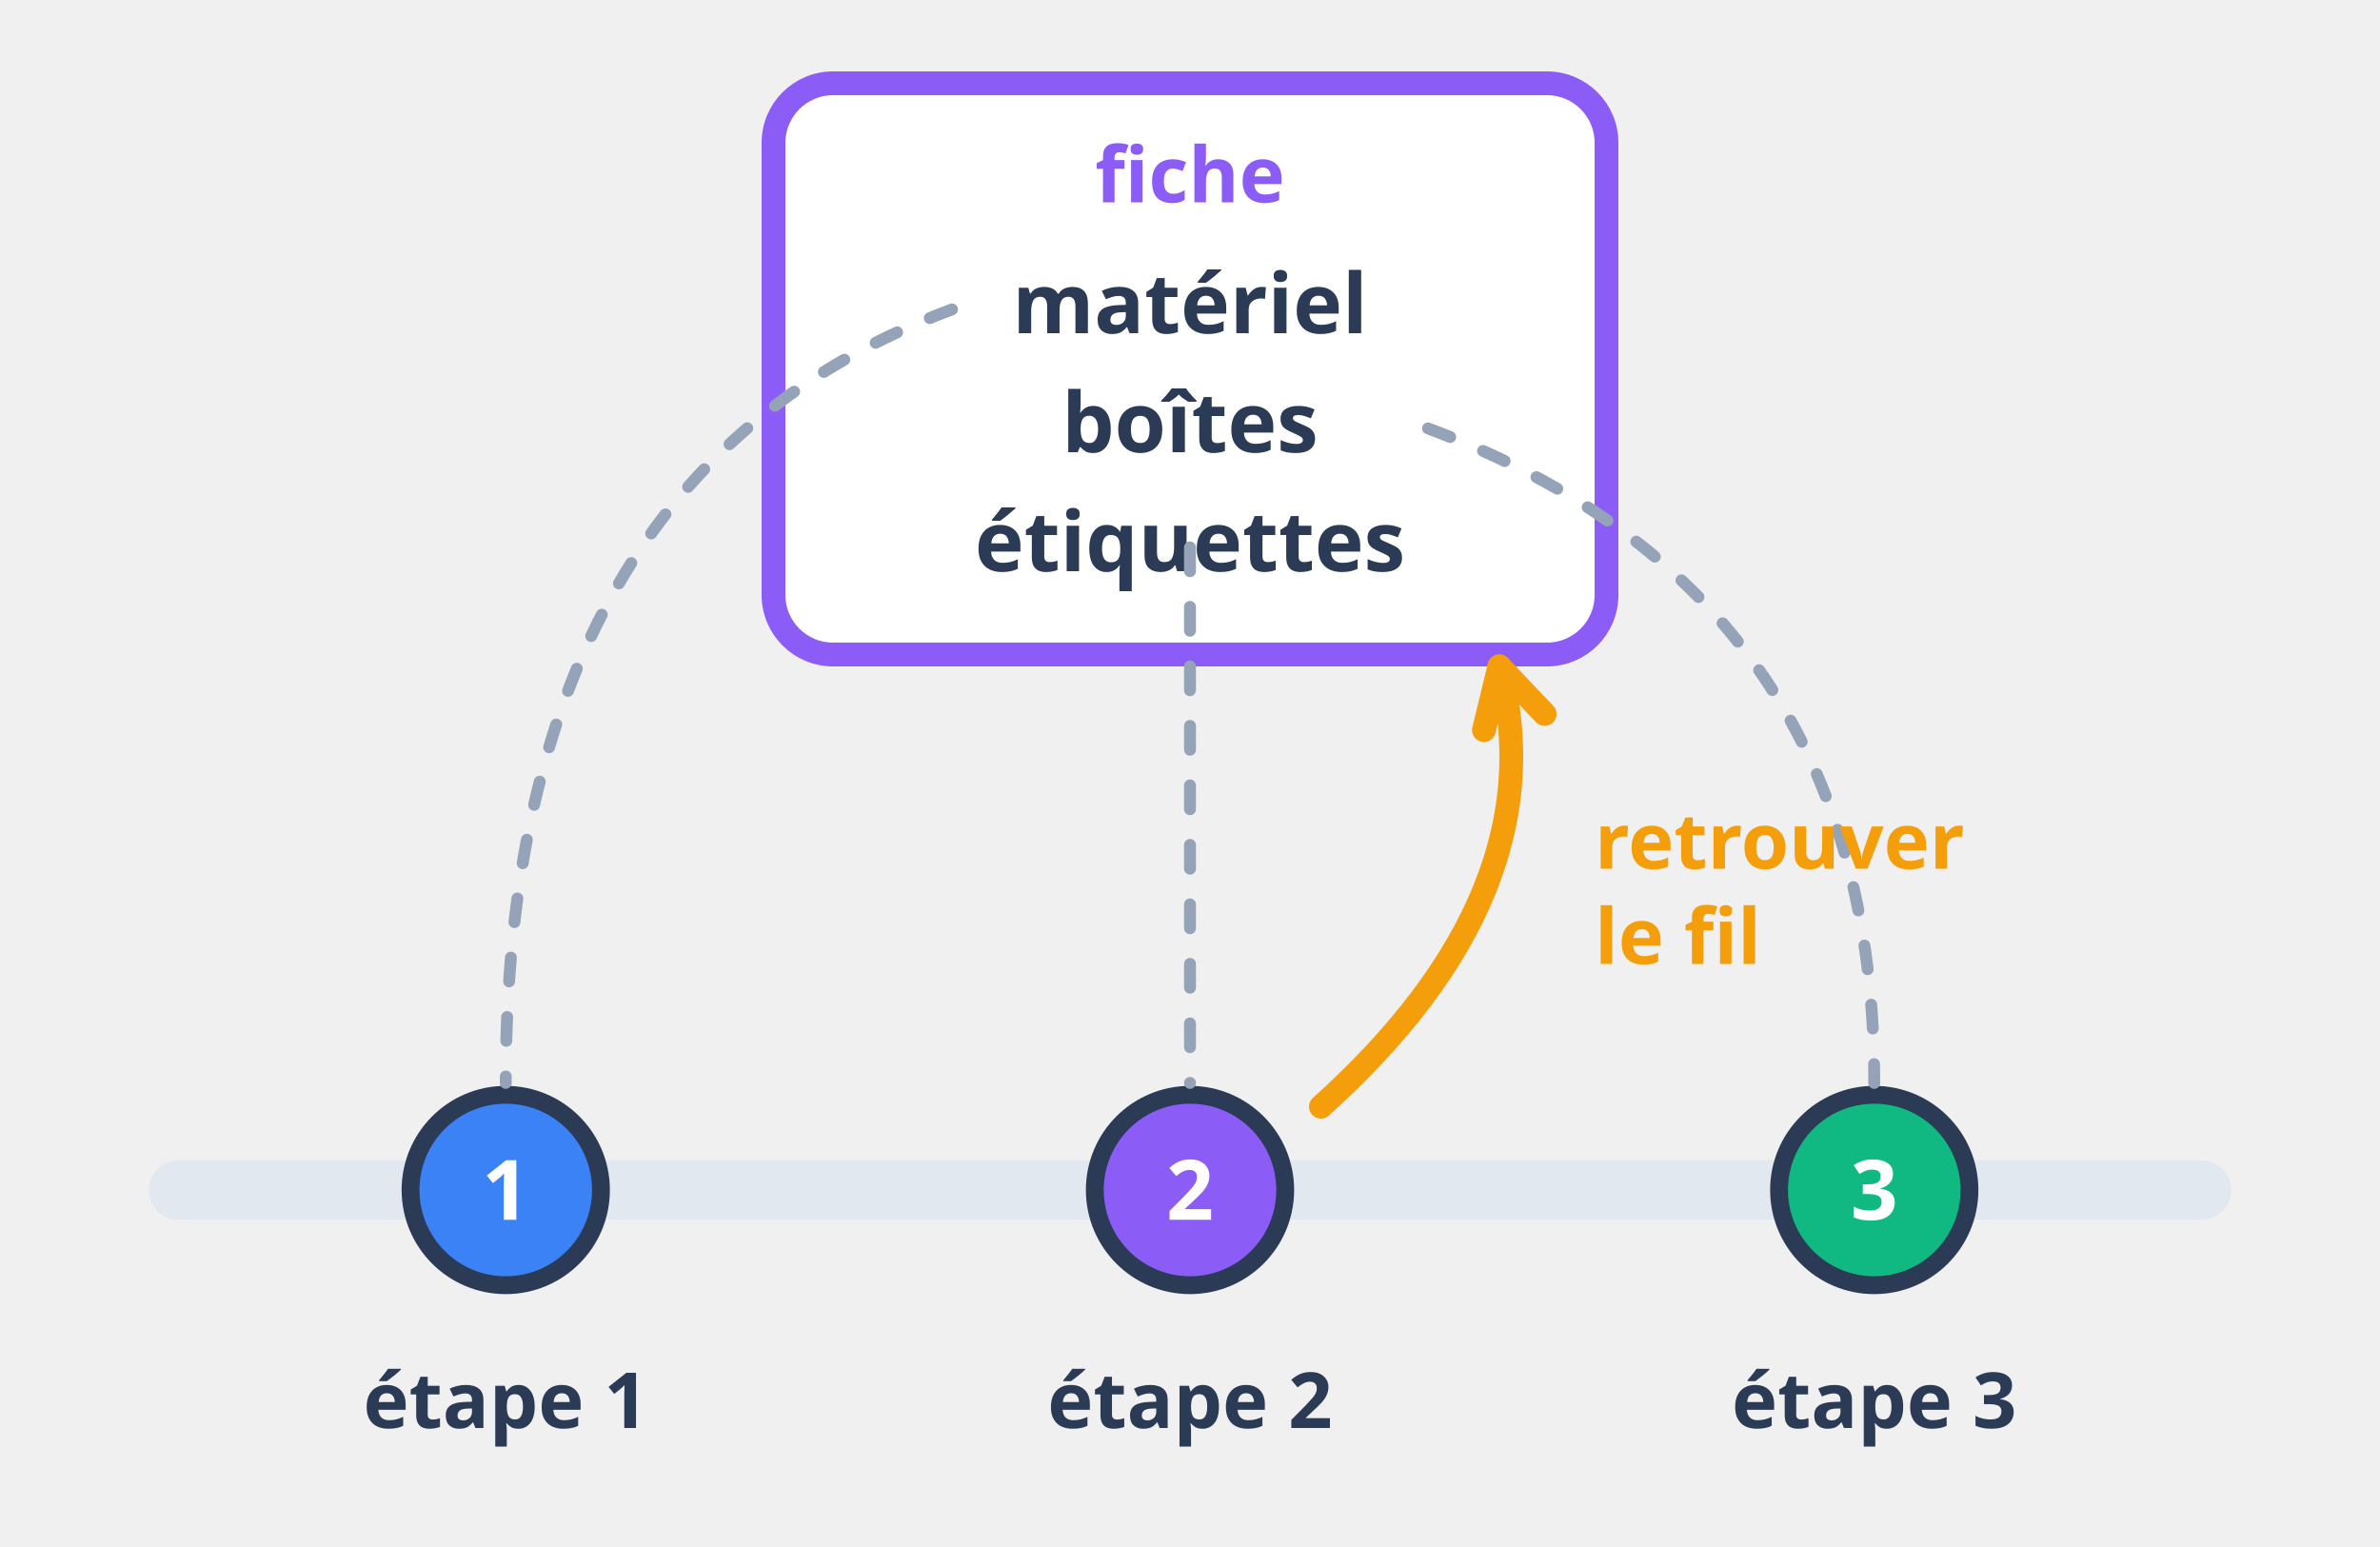
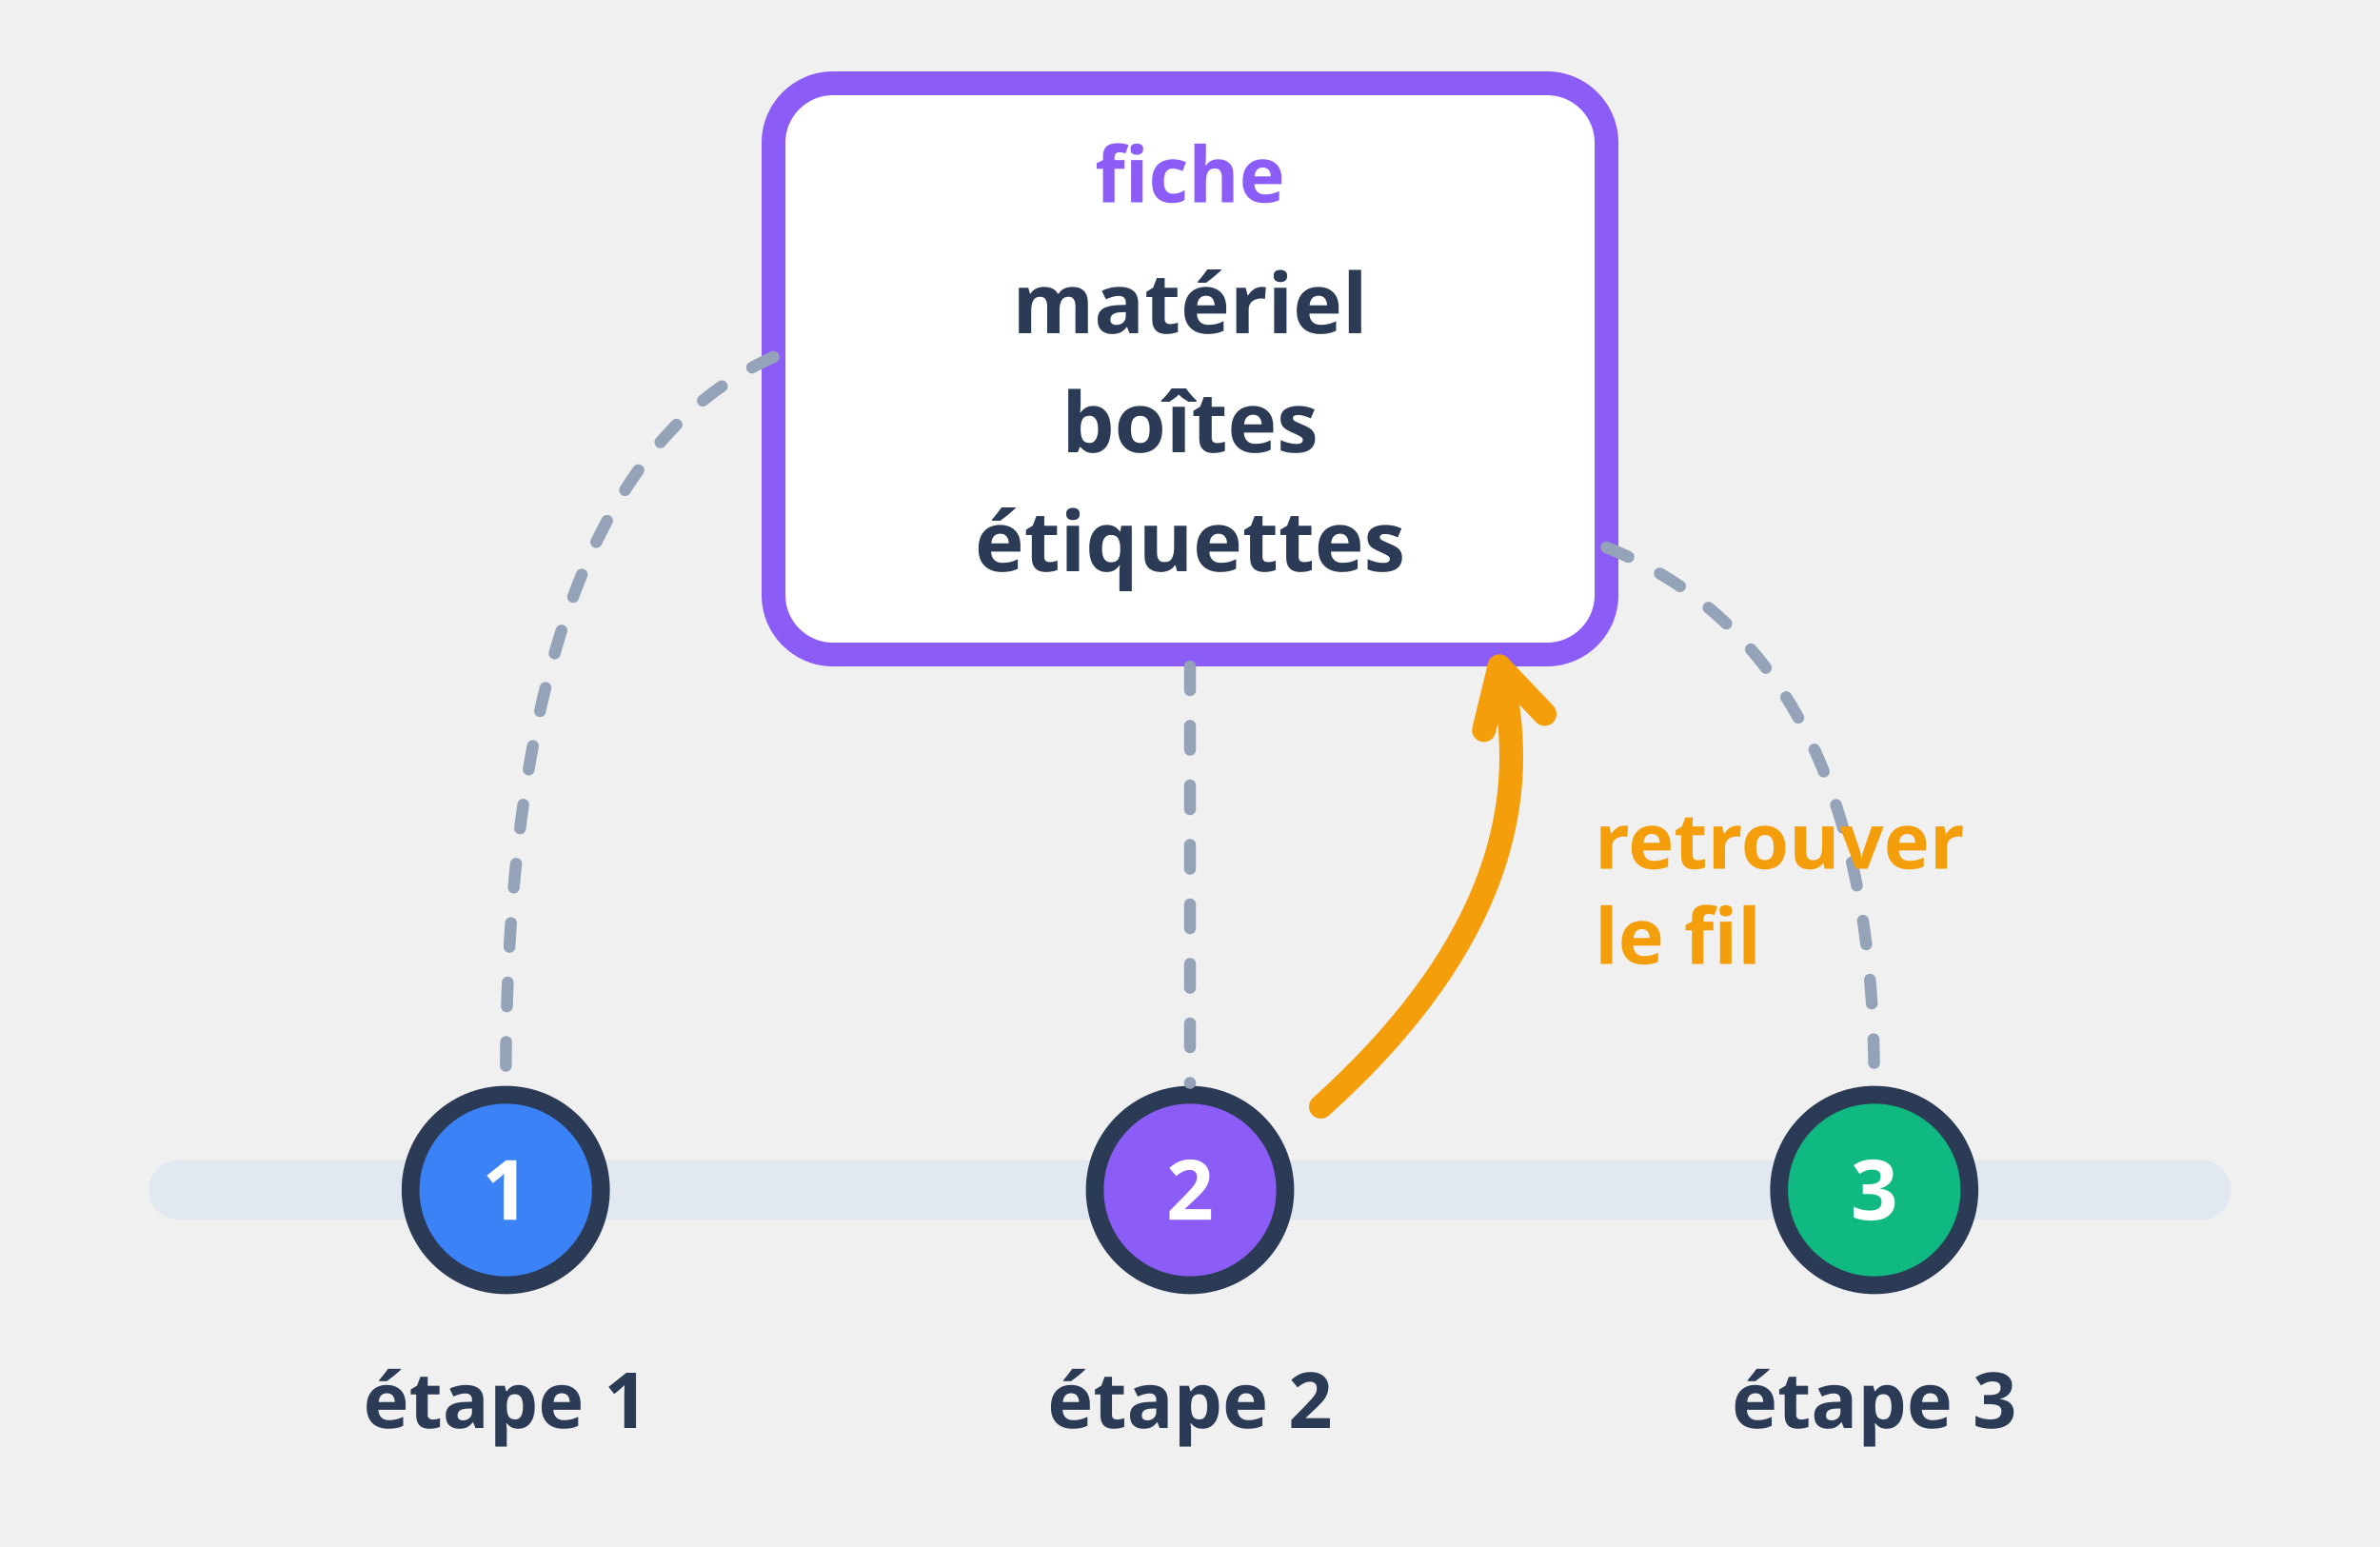
<svg xmlns="http://www.w3.org/2000/svg" viewBox="0 0 400 260" role="img">
  <style>@media (prefers-reduced-motion: reduce){*{animation:none!important}}</style>
  <g font-family="system-ui, sans-serif" font-weight="600" text-anchor="middle" stroke-linecap="round" stroke-linejoin="round">
    <rect x="130" y="14" width="140" height="96" rx="10" fill="#FFFFFF" stroke="#8B5CF6" stroke-width="4" />
    <text x="200" y="34" font-size="13" fill="#8B5CF6">fiche</text>
    <text x="200" y="56" font-size="14" fill="#2B3A55">matériel</text>
    <text x="200" y="76" font-size="14" fill="#2B3A55">boîtes</text>
    <text x="200" y="96" font-size="14" fill="#2B3A55">étiquettes</text>
    <path d="M30 200H370" stroke="#E2E8F0" stroke-width="10" />
    <circle cx="85" cy="200" r="16" fill="#3B82F6" stroke="#2B3A55" stroke-width="3" />
    <text x="85" y="205" font-size="14" fill="#FFFFFF">1</text>
    <text x="85" y="240" font-size="13" fill="#2B3A55">étape 1</text>
    <circle cx="200" cy="200" r="16" fill="#8B5CF6" stroke="#2B3A55" stroke-width="3" />
    <text x="200" y="205" font-size="14" fill="#FFFFFF">2</text>
    <text x="200" y="240" font-size="13" fill="#2B3A55">étape 2</text>
    <circle cx="315" cy="200" r="16" fill="#10B981" stroke="#2B3A55" stroke-width="3" />
    <text x="315" y="205" font-size="14" fill="#FFFFFF">3</text>
    <text x="315" y="240" font-size="13" fill="#2B3A55">étape 3</text>
-     <path d="M160 52Q85 80 85 182M240 72Q315 100 315 182" fill="none" stroke="#94A3B8" stroke-width="2" stroke-dasharray="4 6" />
-     <path d="M200 92V182" stroke="#94A3B8" stroke-width="2" stroke-dasharray="4 6" />
+     <path d="M130 60Q85 80 85 182M270 92Q315 110 315 182" fill="none" stroke="#94A3B8" stroke-width="2" stroke-dasharray="4 6" />
+     <path d="M200 112V182" stroke="#94A3B8" stroke-width="2" stroke-dasharray="4 6" />
    <g>
      <path d="M222 186Q262 150 252 112" fill="none" stroke="#F59E0B" stroke-width="4" />
      <path d="M259.6 120.0L252 112L249.4 122.7" fill="none" stroke="#F59E0B" stroke-width="4" />
    </g>
    <text x="268" y="146" font-size="13" fill="#F59E0B" text-anchor="start">retrouver</text>
    <text x="268" y="162" font-size="13" fill="#F59E0B" text-anchor="start">le fil</text>
  </g>
</svg>
